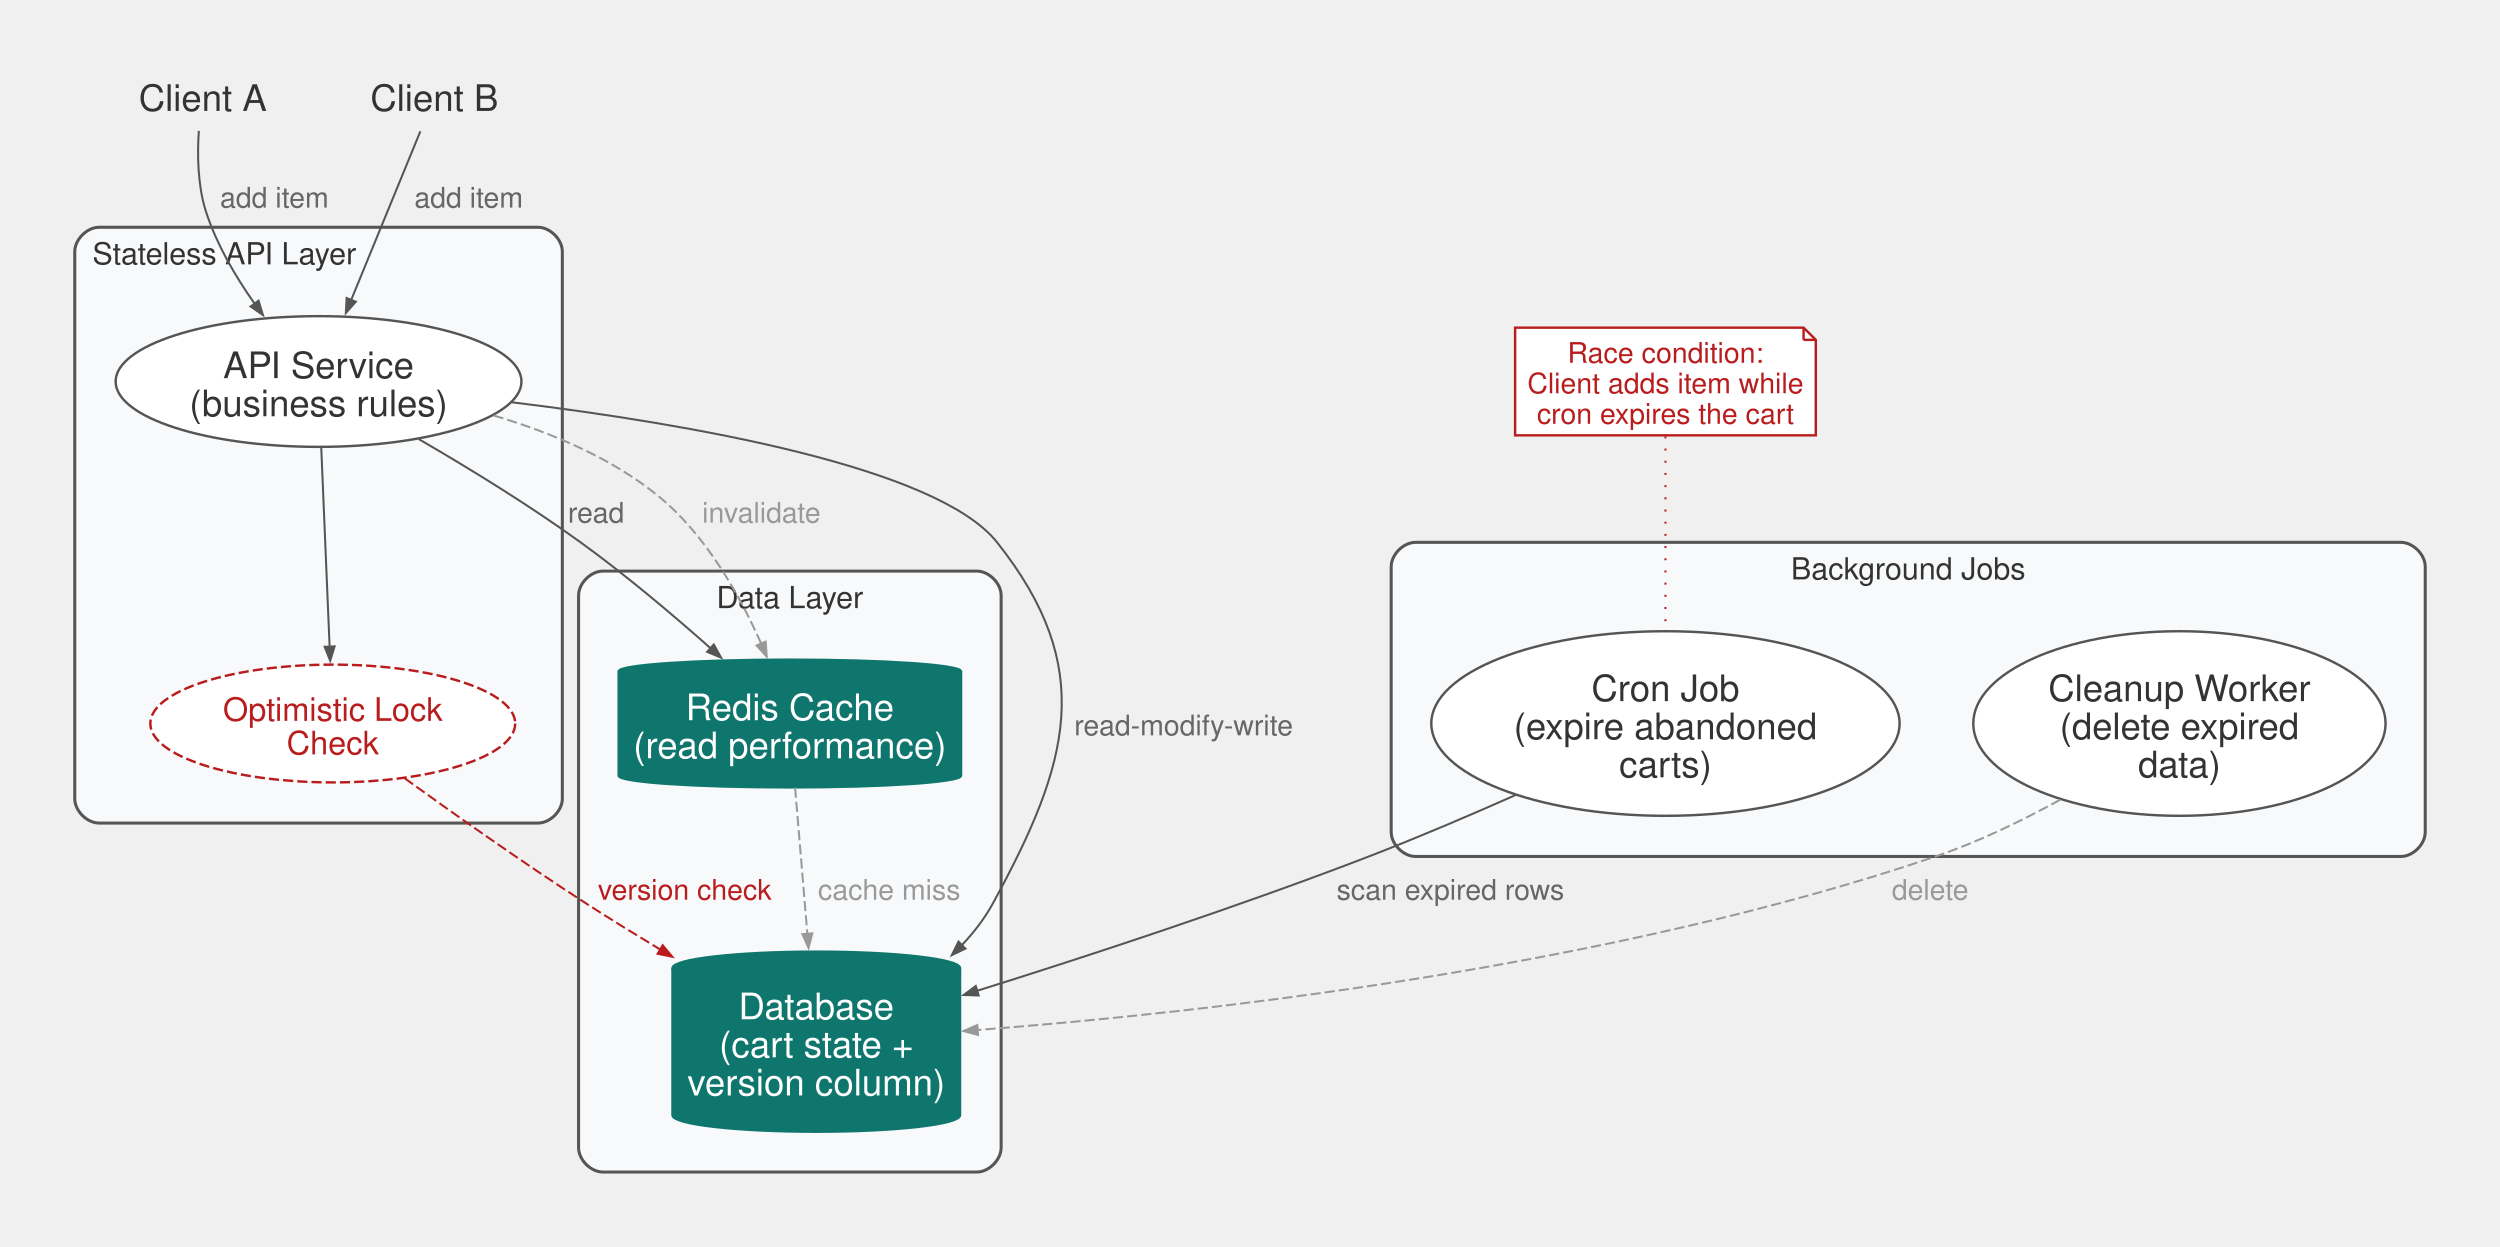
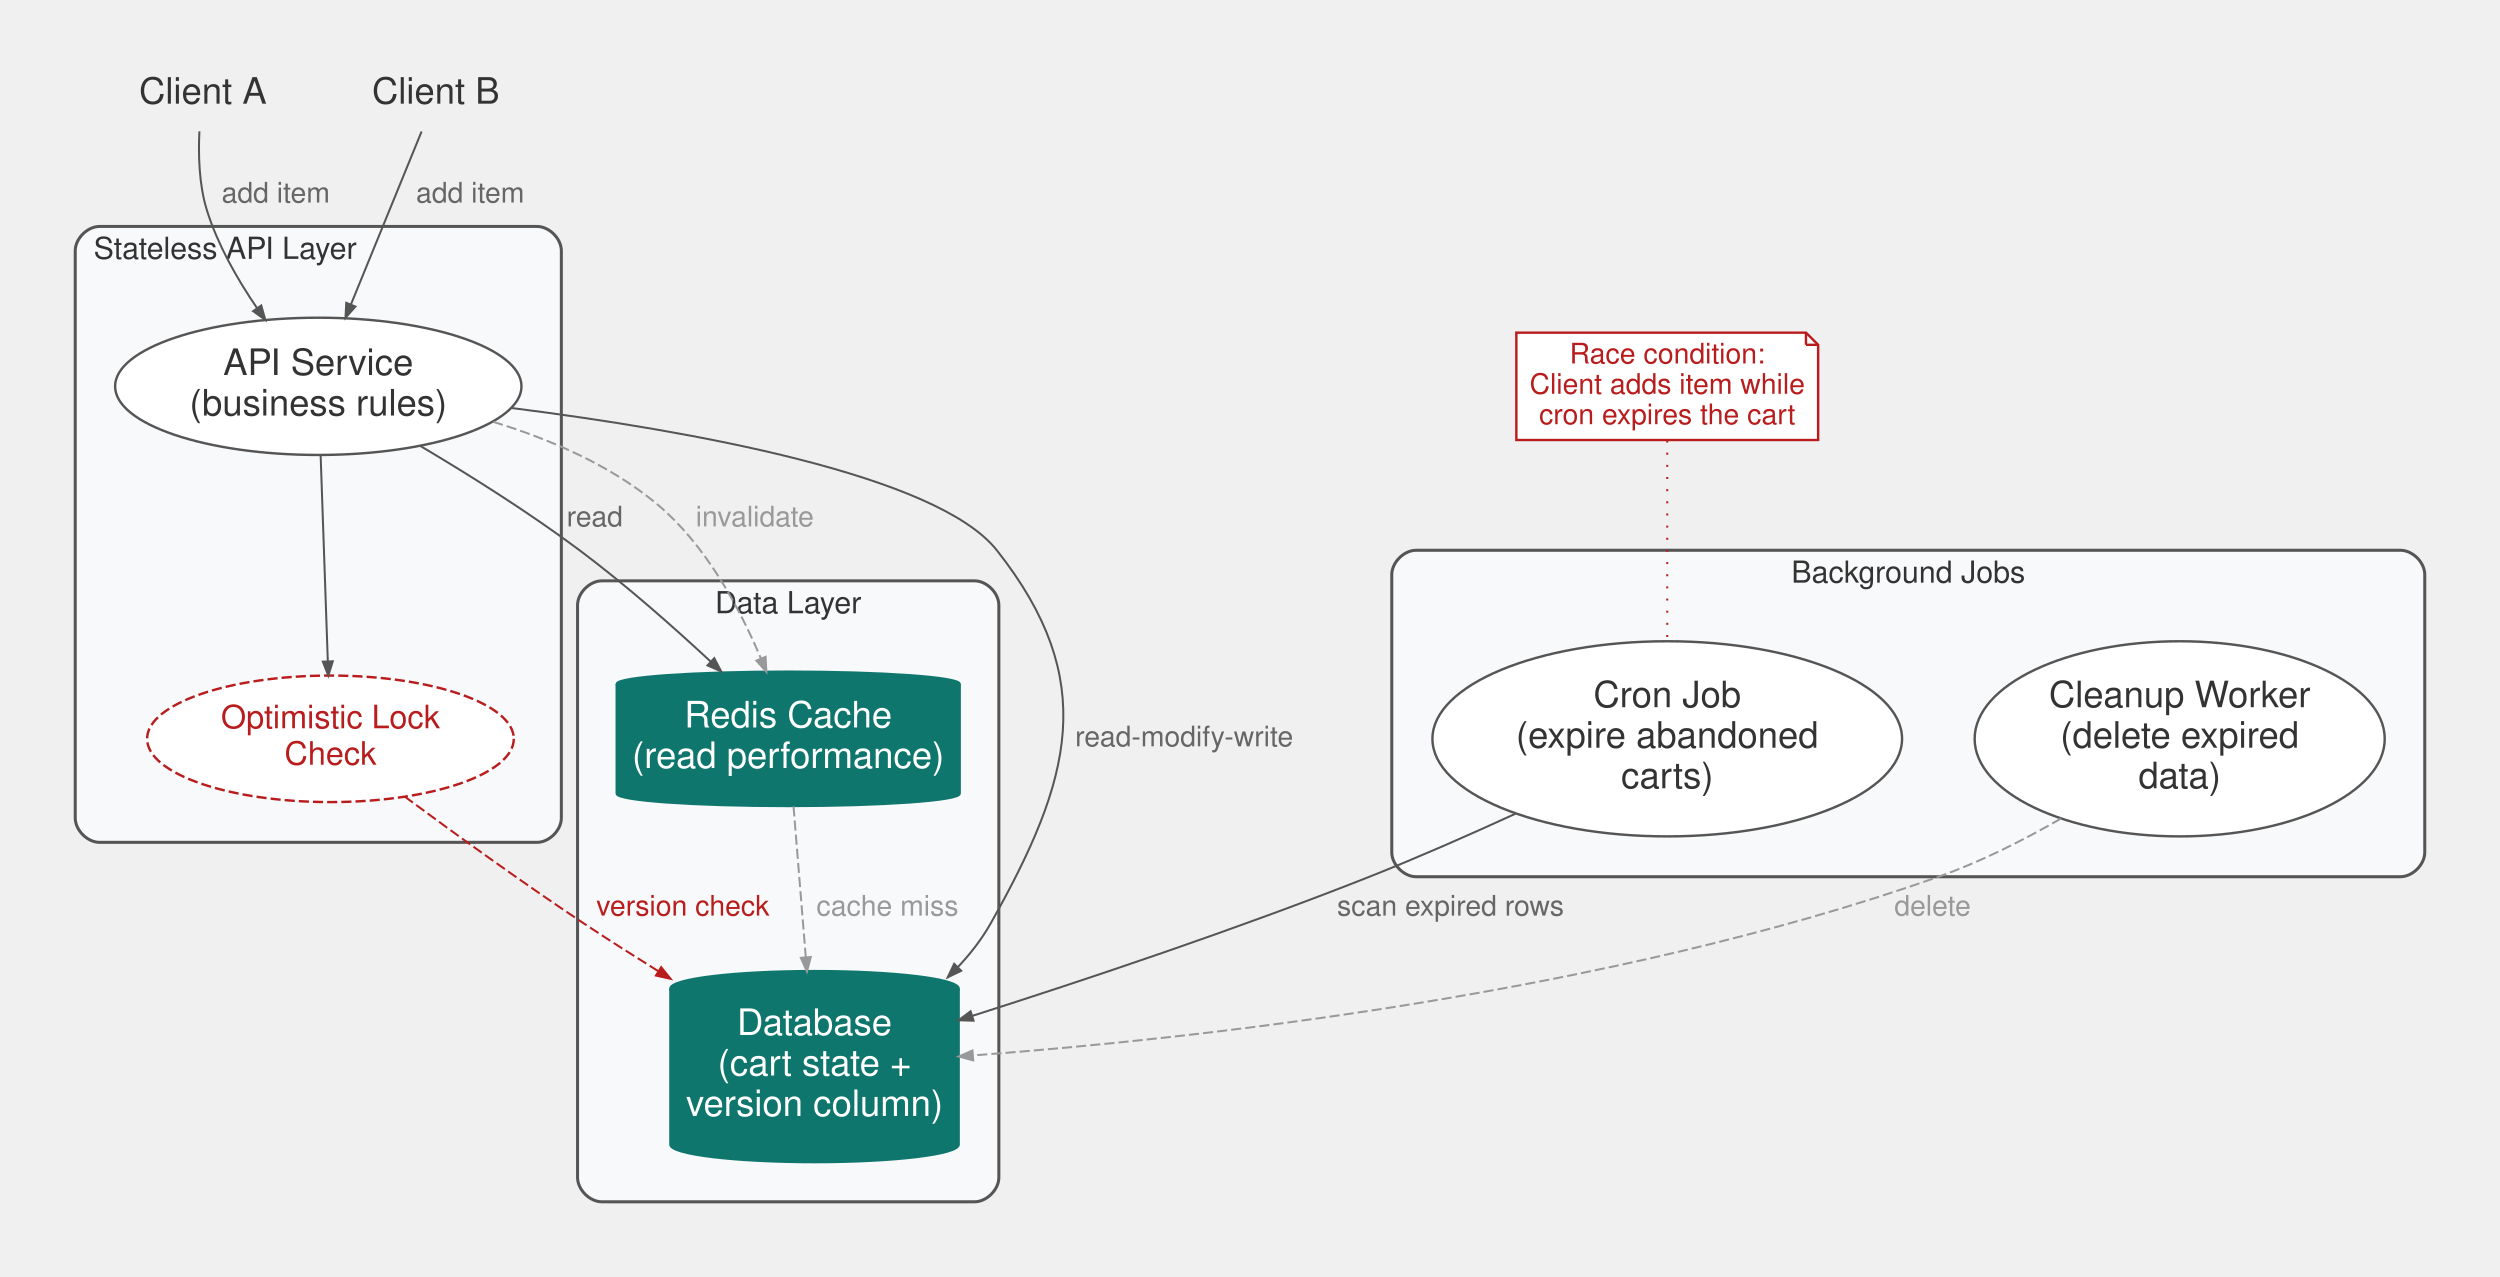
- <svg xmlns="http://www.w3.org/2000/svg" width="1231pt" height="614pt" viewBox="0.00 0.00 1230.60 613.65">
-   <g id="graph0" class="graph" transform="scale(1 1) rotate(0) translate(28.8 584.85)">
+ <svg xmlns="http://www.w3.org/2000/svg" width="1234pt" height="630pt" viewBox="0.00 0.00 1233.60 630.15">
+   <g id="graph0" class="graph" transform="scale(1 1) rotate(0) translate(28.8 601.35)">
    <g id="clust1" class="cluster">
-       <path fill="#f8f9fa" stroke="#555555" stroke-width="1.5" d="M20,-179.78C20,-179.78 236,-179.78 236,-179.78 242,-179.78 248,-185.78 248,-191.78 248,-191.78 248,-461.05 248,-461.05 248,-467.05 242,-473.05 236,-473.05 236,-473.05 20,-473.05 20,-473.05 14,-473.05 8,-467.05 8,-461.05 8,-461.05 8,-191.78 8,-191.78 8,-185.78 14,-179.78 20,-179.78" />
-       <text text-anchor="middle" x="81.62" y="-454.8" font-family="Helvetica,sans-Serif" font-size="15.00" fill="#333333">Stateless API Layer</text>
+       <path fill="#f8f9fa" stroke="#555555" stroke-width="1.5" d="M20,-185.47C20,-185.47 236,-185.47 236,-185.47 242,-185.47 248,-191.47 248,-197.47 248,-197.47 248,-477.55 248,-477.55 248,-483.55 242,-489.55 236,-489.55 236,-489.55 20,-489.55 20,-489.55 14,-489.55 8,-483.55 8,-477.55 8,-477.55 8,-197.47 8,-197.47 8,-191.47 14,-185.47 20,-185.47" />
+       <text text-anchor="middle" x="82" y="-473.55" font-family="Helvetica,sans-Serif" font-size="15.00" fill="#333333">Stateless API Layer</text>
    </g>
    <g id="clust2" class="cluster">
-       <path fill="#f8f9fa" stroke="#555555" stroke-width="1.5" d="M268,-8C268,-8 452,-8 452,-8 458,-8 464,-14 464,-20 464,-20 464,-291.81 464,-291.81 464,-297.81 458,-303.81 452,-303.81 452,-303.81 268,-303.81 268,-303.81 262,-303.81 256,-297.81 256,-291.81 256,-291.81 256,-20 256,-20 256,-14 262,-8 268,-8" />
-       <text text-anchor="middle" x="360" y="-285.56" font-family="Helvetica,sans-Serif" font-size="15.00" fill="#333333">Data Layer</text>
+       <path fill="#f8f9fa" stroke="#555555" stroke-width="1.5" d="M268,-8C268,-8 452,-8 452,-8 458,-8 464,-14 464,-20 464,-20 464,-302.58 464,-302.58 464,-308.58 458,-314.58 452,-314.58 452,-314.58 268,-314.58 268,-314.58 262,-314.58 256,-308.58 256,-302.58 256,-302.58 256,-20 256,-20 256,-14 262,-8 268,-8" />
+       <text text-anchor="middle" x="360" y="-298.58" font-family="Helvetica,sans-Serif" font-size="15.00" fill="#333333">Data Layer</text>
    </g>
    <g id="clust3" class="cluster">
-       <path fill="#f8f9fa" stroke="#555555" stroke-width="1.5" d="M668,-163.34C668,-163.34 1153,-163.34 1153,-163.34 1159,-163.34 1165,-169.34 1165,-175.34 1165,-175.34 1165,-305.96 1165,-305.96 1165,-311.96 1159,-317.96 1153,-317.96 1153,-317.96 668,-317.96 668,-317.96 662,-317.96 656,-311.96 656,-305.96 656,-305.96 656,-175.34 656,-175.34 656,-169.34 662,-163.34 668,-163.34" />
-       <text text-anchor="middle" x="910.5" y="-299.71" font-family="Helvetica,sans-Serif" font-size="15.00" fill="#333333">Background Jobs</text>
+       <path fill="#f8f9fa" stroke="#555555" stroke-width="1.5" d="M670,-168.5C670,-168.5 1156,-168.5 1156,-168.5 1162,-168.5 1168,-174.5 1168,-180.5 1168,-180.5 1168,-317.67 1168,-317.67 1168,-323.67 1162,-329.67 1156,-329.67 1156,-329.67 670,-329.67 670,-329.67 664,-329.67 658,-323.67 658,-317.67 658,-317.67 658,-180.5 658,-180.5 658,-174.5 664,-168.5 670,-168.5" />
+       <text text-anchor="middle" x="913" y="-313.67" font-family="Helvetica,sans-Serif" font-size="15.00" fill="#333333">Background Jobs</text>
    </g>
    <g id="node1" class="node">
-       <path fill="none" stroke="none" stroke-width="1.2" d="M97.38,-556.05C97.38,-556.05 44.62,-556.05 44.62,-556.05 38.62,-556.05 32.62,-550.05 32.62,-544.05 32.62,-544.05 32.62,-532.05 32.62,-532.05 32.62,-526.05 38.62,-520.05 44.62,-520.05 44.62,-520.05 97.38,-520.05 97.38,-520.05 103.38,-520.05 109.38,-526.05 109.38,-532.05 109.38,-532.05 109.38,-544.05 109.38,-544.05 109.38,-550.05 103.38,-556.05 97.38,-556.05" />
-       <text text-anchor="middle" x="71" y="-530.33" font-family="Helvetica,sans-Serif" font-size="18.00" fill="#333333">Client A</text>
+       <path fill="transparent" stroke="transparent" stroke-width="1.2" d="M98.5,-572.55C98.5,-572.55 43.5,-572.55 43.5,-572.55 37.5,-572.55 31.5,-566.55 31.5,-560.55 31.5,-560.55 31.5,-548.55 31.5,-548.55 31.5,-542.55 37.5,-536.55 43.5,-536.55 43.5,-536.55 98.5,-536.55 98.5,-536.55 104.5,-536.55 110.5,-542.55 110.5,-548.55 110.5,-548.55 110.5,-560.55 110.5,-560.55 110.5,-566.55 104.5,-572.55 98.5,-572.55" />
+       <text text-anchor="middle" x="71" y="-550.15" font-family="Helvetica,sans-Serif" font-size="18.00" fill="#333333">Client A</text>
    </g>
    <g id="node3" class="node">
-       <ellipse fill="#ffffff" stroke="#555555" stroke-width="1.2" cx="128" cy="-397.13" rx="99.88" ry="32.17" />
-       <text text-anchor="middle" x="128" y="-398.78" font-family="Helvetica,sans-Serif" font-size="18.00" fill="#333333">API Service</text>
-       <text text-anchor="middle" x="128" y="-380.03" font-family="Helvetica,sans-Serif" font-size="18.00" fill="#333333">(business rules)</text>
+       <ellipse fill="#ffffff" stroke="#555555" stroke-width="1.2" cx="128" cy="-410.61" rx="100.32" ry="33.88" />
+       <text text-anchor="middle" x="128" y="-416.21" font-family="Helvetica,sans-Serif" font-size="18.00" fill="#333333">API Service</text>
+       <text text-anchor="middle" x="128" y="-396.21" font-family="Helvetica,sans-Serif" font-size="18.00" fill="#333333">(business rules)</text>
    </g>
    <g id="edge1" class="edge">
-       <path fill="none" stroke="#555555" d="M69.07,-520.48C68.31,-509.12 68.43,-493.84 72.5,-481.05 77.65,-464.89 86.98,-448.96 96.54,-435.44" />
-       <polygon fill="#555555" stroke="#555555" points="98.49,-436.93 100.64,-429.83 94.53,-434.04 98.49,-436.93" />
-       <text text-anchor="middle" x="106.25" y="-482.75" font-family="Helvetica,sans-Serif" font-size="14.00" fill="#666666">  add item  </text>
+       <path fill="none" stroke="#555555" d="M69.31,-536.5C68.74,-525.19 69.06,-510.18 73,-497.55 78.31,-480.53 87.94,-463.62 97.68,-449.35" />
+       <polygon fill="#555555" stroke="#555555" points="99.84,-450.54 101.85,-443.4 95.82,-447.73 99.84,-450.54" />
+       <text text-anchor="middle" x="107" y="-501.35" font-family="Helvetica,sans-Serif" font-size="14.00" fill="#666666">  add item  </text>
    </g>
    <g id="node2" class="node">
-       <path fill="none" stroke="none" stroke-width="1.2" d="M212.12,-556.05C212.12,-556.05 157.88,-556.05 157.88,-556.05 151.88,-556.05 145.88,-550.05 145.88,-544.05 145.88,-544.05 145.88,-532.05 145.88,-532.05 145.88,-526.05 151.88,-520.05 157.88,-520.05 157.88,-520.05 212.12,-520.05 212.12,-520.05 218.12,-520.05 224.12,-526.05 224.12,-532.05 224.12,-532.05 224.12,-544.05 224.12,-544.05 224.12,-550.05 218.12,-556.05 212.12,-556.05" />
-       <text text-anchor="middle" x="185" y="-530.33" font-family="Helvetica,sans-Serif" font-size="18.00" fill="#333333">Client B</text>
+       <path fill="transparent" stroke="transparent" stroke-width="1.2" d="M213.5,-572.55C213.5,-572.55 158.5,-572.55 158.5,-572.55 152.5,-572.55 146.5,-566.55 146.5,-560.55 146.5,-560.55 146.5,-548.55 146.5,-548.55 146.5,-542.55 152.5,-536.55 158.5,-536.55 158.5,-536.55 213.5,-536.55 213.5,-536.55 219.5,-536.55 225.5,-542.55 225.5,-548.55 225.5,-548.55 225.5,-560.55 225.5,-560.55 225.5,-566.55 219.5,-572.55 213.5,-572.55" />
+       <text text-anchor="middle" x="186" y="-550.15" font-family="Helvetica,sans-Serif" font-size="18.00" fill="#333333">Client B</text>
    </g>
    <g id="edge2" class="edge">
-       <path fill="none" stroke="#555555" d="M178.12,-520.3C169.74,-499.87 155.31,-464.69 144.08,-437.31" />
-       <polygon fill="#555555" stroke="#555555" points="146.35,-436.4 141.43,-430.85 141.82,-438.26 146.35,-436.4" />
-       <text text-anchor="middle" x="201.91" y="-482.75" font-family="Helvetica,sans-Serif" font-size="14.00" fill="#666666">  add item  </text>
+       <path fill="none" stroke="#555555" d="M179,-536.43C170.41,-515.4 155.57,-479.08 144.11,-451.02" />
+       <polygon fill="#555555" stroke="#555555" points="146.33,-450 141.42,-444.45 141.8,-451.85 146.33,-450" />
+       <text text-anchor="middle" x="203" y="-501.35" font-family="Helvetica,sans-Serif" font-size="14.00" fill="#666666">  add item  </text>
    </g>
    <g id="node4" class="node">
-       <ellipse fill="#ffffff" stroke="#b91c1c" stroke-width="1.2" stroke-dasharray="5,2" cx="135" cy="-228.78" rx="89.8" ry="28.99" />
-       <text text-anchor="middle" x="135" y="-230.08" font-family="Helvetica,sans-Serif" font-size="16.00" fill="#b91c1c">Optimistic Lock</text>
-       <text text-anchor="middle" x="135" y="-213.58" font-family="Helvetica,sans-Serif" font-size="16.00" fill="#b91c1c">Check</text>
+       <ellipse fill="#ffffff" stroke="#b91c1c" stroke-width="1.2" stroke-dasharray="5,2" cx="134" cy="-236.58" rx="90.52" ry="31.23" />
+       <text text-anchor="middle" x="134" y="-241.78" font-family="Helvetica,sans-Serif" font-size="16.00" fill="#b91c1c">Optimistic Lock</text>
+       <text text-anchor="middle" x="134" y="-223.78" font-family="Helvetica,sans-Serif" font-size="16.00" fill="#b91c1c">Check</text>
    </g>
    <g id="edge5" class="edge">
-       <path fill="none" stroke="#555555" d="M129.32,-364.84C130.49,-336.91 132.21,-296 133.45,-266.52" />
-       <polygon fill="#555555" stroke="#555555" points="135.9,-266.76 133.74,-259.66 131,-266.55 135.9,-266.76" />
+       <path fill="none" stroke="#555555" d="M129.16,-376.44C130.17,-347.33 131.65,-305.05 132.7,-274.8" />
+       <polygon fill="#555555" stroke="#555555" points="135.15,-274.85 132.95,-267.77 130.25,-274.68 135.15,-274.85" />
    </g>
    <g id="node5" class="node">
-       <path fill="#0f766e" stroke="#0f766e" stroke-width="1.5" d="M443.62,-108.31C443.62,-112.74 411.97,-116.34 373,-116.34 334.03,-116.34 302.38,-112.74 302.38,-108.31 302.38,-108.31 302.38,-36.03 302.38,-36.03 302.38,-31.6 334.03,-28 373,-28 411.97,-28 443.62,-31.6 443.62,-36.03 443.62,-36.03 443.62,-108.31 443.62,-108.31" />
-       <path fill="none" stroke="#0f766e" stroke-width="1.5" d="M443.62,-108.31C443.62,-103.88 411.97,-100.28 373,-100.28 334.03,-100.28 302.38,-103.88 302.38,-108.31" />
-       <text text-anchor="middle" x="373" y="-83.2" font-family="Helvetica,sans-Serif" font-size="18.00" fill="#ffffff">Database</text>
-       <text text-anchor="middle" x="373" y="-64.45" font-family="Helvetica,sans-Serif" font-size="18.00" fill="#ffffff">(cart state +</text>
-       <text text-anchor="middle" x="373" y="-45.7" font-family="Helvetica,sans-Serif" font-size="18.00" fill="#ffffff">version column)</text>
+       <path fill="#0f766e" stroke="#0f766e" stroke-width="1.5" d="M444,-113.21C444,-117.92 412.18,-121.75 373,-121.75 333.82,-121.75 302,-117.92 302,-113.21 302,-113.21 302,-36.29 302,-36.29 302,-31.58 333.82,-27.75 373,-27.75 412.18,-27.75 444,-31.58 444,-36.29 444,-36.29 444,-113.21 444,-113.21" />
+       <path fill="none" stroke="#0f766e" stroke-width="1.5" d="M444,-113.21C444,-108.49 412.18,-104.66 373,-104.66 333.82,-104.66 302,-108.49 302,-113.21" />
+       <text text-anchor="middle" x="373" y="-90.35" font-family="Helvetica,sans-Serif" font-size="18.00" fill="#ffffff">Database</text>
+       <text text-anchor="middle" x="373" y="-70.35" font-family="Helvetica,sans-Serif" font-size="18.00" fill="#ffffff">(cart state +</text>
+       <text text-anchor="middle" x="373" y="-50.35" font-family="Helvetica,sans-Serif" font-size="18.00" fill="#ffffff">version column)</text>
    </g>
    <g id="edge4" class="edge">
-       <path fill="none" stroke="#555555" d="M223.26,-386.89C311.25,-376.16 432.63,-355 462,-317.96 511.05,-256.1 497.85,-209.62 460,-140.34 455.87,-132.78 450.48,-125.79 444.42,-119.42" />
-       <polygon fill="#555555" stroke="#555555" points="446.45,-117.98 439.75,-114.8 443.01,-121.46 446.45,-117.98" />
-       <text text-anchor="middle" x="553.83" y="-222.98" font-family="Helvetica,sans-Serif" font-size="14.00" fill="#666666">  read-modify-write  </text>
+       <path fill="none" stroke="#555555" d="M223.57,-399.89C311.83,-388.71 433.59,-366.92 463,-329.67 513.72,-265.41 500.13,-216.85 460,-145.5 455.61,-137.7 449.98,-130.45 443.68,-123.79" />
+       <polygon fill="#555555" stroke="#555555" points="445.42,-122.06 438.75,-118.82 441.94,-125.51 445.42,-122.06" />
+       <text text-anchor="middle" x="555.5" y="-232.88" font-family="Helvetica,sans-Serif" font-size="14.00" fill="#666666">  read-modify-write  </text>
    </g>
    <g id="node6" class="node">
-       <path fill="#0f766e" stroke="#0f766e" stroke-width="1.5" d="M444.12,-254.37C444.12,-257.51 406.42,-260.06 360,-260.06 313.58,-260.06 275.88,-257.51 275.88,-254.37 275.88,-254.37 275.88,-203.18 275.88,-203.18 275.88,-200.04 313.58,-197.49 360,-197.49 406.42,-197.49 444.12,-200.04 444.12,-203.18 444.12,-203.18 444.12,-254.37 444.12,-254.37" />
-       <path fill="none" stroke="#0f766e" stroke-width="1.5" d="M444.12,-254.37C444.12,-251.23 406.42,-248.68 360,-248.68 313.58,-248.68 275.88,-251.23 275.88,-254.37" />
-       <text text-anchor="middle" x="360" y="-230.43" font-family="Helvetica,sans-Serif" font-size="18.00" fill="#ffffff">Redis Cache</text>
-       <text text-anchor="middle" x="360" y="-211.68" font-family="Helvetica,sans-Serif" font-size="18.00" fill="#ffffff">(read performance)</text>
+       <path fill="#0f766e" stroke="#0f766e" stroke-width="1.5" d="M444.5,-263.58C444.5,-266.89 406.63,-269.58 360,-269.58 313.37,-269.58 275.5,-266.89 275.5,-263.58 275.5,-263.58 275.5,-209.58 275.5,-209.58 275.5,-206.27 313.37,-203.58 360,-203.58 406.63,-203.58 444.5,-206.27 444.5,-209.58 444.5,-209.58 444.5,-263.58 444.5,-263.58" />
+       <path fill="none" stroke="#0f766e" stroke-width="1.5" d="M444.5,-263.58C444.5,-260.27 406.63,-257.58 360,-257.58 313.37,-257.58 275.5,-260.27 275.5,-263.58" />
+       <text text-anchor="middle" x="360" y="-242.18" font-family="Helvetica,sans-Serif" font-size="18.00" fill="#ffffff">Redis Cache</text>
+       <text text-anchor="middle" x="360" y="-222.18" font-family="Helvetica,sans-Serif" font-size="18.00" fill="#ffffff">(read performance)</text>
    </g>
    <g id="edge3" class="edge">
-       <path fill="none" stroke="#555555" d="M177.29,-368.8C201.86,-354.56 231.65,-336.3 257,-317.96 279.1,-301.96 302.3,-282.38 321.08,-265.73" />
-       <polygon fill="#555555" stroke="#555555" points="322.55,-267.7 326.14,-261.21 319.28,-264.05 322.55,-267.7" />
-       <text text-anchor="middle" x="264.62" y="-327.66" font-family="Helvetica,sans-Serif" font-size="14.00" fill="#666666">  read  </text>
+       <path fill="none" stroke="#555555" d="M178.34,-381.19C202.75,-366.73 232.1,-348.29 257,-329.67 279.47,-312.86 302.92,-292.18 321.75,-274.68" />
+       <polygon fill="#555555" stroke="#555555" points="323.5,-276.4 326.94,-269.83 320.15,-272.82 323.5,-276.4" />
+       <text text-anchor="middle" x="264.5" y="-341.47" font-family="Helvetica,sans-Serif" font-size="14.00" fill="#666666">  read  </text>
    </g>
    <g id="edge8" class="edge">
-       <path fill="none" stroke="#999999" stroke-dasharray="5,2" d="M214.17,-380.41C242.12,-372.15 271.86,-359.69 295,-340.96 318.52,-321.92 335.34,-291.93 345.97,-267.9" />
-       <polygon fill="#999999" stroke="#999999" points="348.11,-269.11 348.61,-261.71 343.61,-267.19 348.11,-269.11" />
-       <text text-anchor="middle" x="345.99" y="-327.66" font-family="Helvetica,sans-Serif" font-size="14.00" fill="#999999">  invalidate  </text>
+       <path fill="none" stroke="#999999" stroke-dasharray="5,2" d="M214.35,-393.09C242.32,-384.54 272.02,-371.74 295,-352.67 319.15,-332.62 336.05,-301.15 346.55,-276.18" />
+       <polygon fill="#999999" stroke="#999999" points="348.84,-277.06 349.22,-269.65 344.3,-275.2 348.84,-277.06" />
+       <text text-anchor="middle" x="343.5" y="-341.47" font-family="Helvetica,sans-Serif" font-size="14.00" fill="#999999">  invalidate  </text>
    </g>
    <g id="edge6" class="edge">
-       <path fill="none" stroke="#b91c1c" stroke-dasharray="5,2" d="M170.45,-201.77C195.09,-183.98 228.88,-160.11 259.5,-140.34 271.24,-132.76 283.83,-124.98 296.2,-117.52" />
-       <polygon fill="#b91c1c" stroke="#b91c1c" points="297.41,-119.65 302.15,-113.95 294.89,-115.45 297.41,-119.65" />
-       <text text-anchor="middle" x="308.25" y="-142.04" font-family="Helvetica,sans-Serif" font-size="14.00" fill="#b91c1c">  version check  </text>
+       <path fill="none" stroke="#b91c1c" stroke-dasharray="5,2" d="M170.68,-208.04C195.32,-189.81 228.71,-165.64 259,-145.5 270.79,-137.66 283.43,-129.6 295.86,-121.86" />
+       <polygon fill="#b91c1c" stroke="#b91c1c" points="297.28,-123.86 301.93,-118.09 294.69,-119.7 297.28,-123.86" />
+       <text text-anchor="middle" x="308" y="-149.3" font-family="Helvetica,sans-Serif" font-size="14.00" fill="#b91c1c">  version check  </text>
    </g>
    <g id="edge7" class="edge">
-       <path fill="none" stroke="#999999" stroke-dasharray="5,2" d="M362.57,-197.23C364.3,-176.69 366.62,-149.08 368.63,-125.13" />
-       <polygon fill="#999999" stroke="#999999" points="371.06,-125.51 369.2,-118.33 366.17,-125.1 371.06,-125.51" />
-       <text text-anchor="middle" x="408.9" y="-142.04" font-family="Helvetica,sans-Serif" font-size="14.00" fill="#999999">  cache miss  </text>
+       <path fill="none" stroke="#999999" stroke-dasharray="5,2" d="M362.63,-203.24C364.37,-181.9 366.68,-153.45 368.68,-128.84" />
+       <polygon fill="#999999" stroke="#999999" points="371.14,-128.85 369.26,-121.68 366.26,-128.45 371.14,-128.85" />
+       <text text-anchor="middle" x="409" y="-149.3" font-family="Helvetica,sans-Serif" font-size="14.00" fill="#999999">  cache miss  </text>
    </g>
    <g id="node7" class="node">
-       <ellipse fill="#ffffff" stroke="#555555" stroke-width="1.2" cx="791" cy="-228.78" rx="115.26" ry="45.43" />
-       <text text-anchor="middle" x="791" y="-239.8" font-family="Helvetica,sans-Serif" font-size="18.00" fill="#333333">Cron Job</text>
-       <text text-anchor="middle" x="791" y="-221.05" font-family="Helvetica,sans-Serif" font-size="18.00" fill="#333333">(expire abandoned</text>
-       <text text-anchor="middle" x="791" y="-202.3" font-family="Helvetica,sans-Serif" font-size="18.00" fill="#333333">carts)</text>
+       <ellipse fill="#ffffff" stroke="#555555" stroke-width="1.2" cx="794" cy="-236.58" rx="115.93" ry="48.17" />
+       <text text-anchor="middle" x="794" y="-252.18" font-family="Helvetica,sans-Serif" font-size="18.00" fill="#333333">Cron Job</text>
+       <text text-anchor="middle" x="794" y="-232.18" font-family="Helvetica,sans-Serif" font-size="18.00" fill="#333333">(expire abandoned</text>
+       <text text-anchor="middle" x="794" y="-212.18" font-family="Helvetica,sans-Serif" font-size="18.00" fill="#333333">carts)</text>
    </g>
    <g id="edge9" class="edge">
-       <path fill="none" stroke="#555555" d="M717.3,-193.61C694.33,-183.41 668.78,-172.51 645,-163.34 580.84,-138.62 506.69,-114.31 452.02,-97.17" />
-       <polygon fill="#555555" stroke="#555555" points="452.96,-94.9 445.55,-95.15 451.5,-99.58 452.96,-94.9" />
-       <text text-anchor="middle" x="685.15" y="-142.04" font-family="Helvetica,sans-Serif" font-size="14.00" fill="#666666">  scan expired rows  </text>
+       <path fill="none" stroke="#555555" d="M719.1,-199.62C696.17,-189.1 670.73,-177.9 647,-168.5 581.85,-142.69 506.32,-117.46 451.08,-99.85" />
+       <polygon fill="#555555" stroke="#555555" points="451.52,-97.41 444.11,-97.63 450.04,-102.08 451.52,-97.41" />
+       <text text-anchor="middle" x="687" y="-149.3" font-family="Helvetica,sans-Serif" font-size="14.00" fill="#666666">  scan expired rows  </text>
    </g>
    <g id="node8" class="node">
-       <ellipse fill="#ffffff" stroke="#555555" stroke-width="1.2" cx="1044" cy="-228.78" rx="101.47" ry="45.43" />
-       <text text-anchor="middle" x="1044" y="-239.8" font-family="Helvetica,sans-Serif" font-size="18.00" fill="#333333">Cleanup Worker</text>
-       <text text-anchor="middle" x="1044" y="-221.05" font-family="Helvetica,sans-Serif" font-size="18.00" fill="#333333">(delete expired</text>
-       <text text-anchor="middle" x="1044" y="-202.3" font-family="Helvetica,sans-Serif" font-size="18.00" fill="#333333">data)</text>
+       <ellipse fill="#ffffff" stroke="#555555" stroke-width="1.2" cx="1047" cy="-236.58" rx="101.23" ry="48.17" />
+       <text text-anchor="middle" x="1047" y="-252.18" font-family="Helvetica,sans-Serif" font-size="18.00" fill="#333333">Cleanup Worker</text>
+       <text text-anchor="middle" x="1047" y="-232.18" font-family="Helvetica,sans-Serif" font-size="18.00" fill="#333333">(delete expired</text>
+       <text text-anchor="middle" x="1047" y="-212.18" font-family="Helvetica,sans-Serif" font-size="18.00" fill="#333333">data)</text>
    </g>
    <g id="edge10" class="edge">
-       <path fill="none" stroke="#999999" stroke-dasharray="5,2" d="M985.33,-191.28C966.35,-180.85 944.82,-170.42 924,-163.34 761.87,-108.27 561.14,-86.26 452.27,-77.92" />
-       <polygon fill="#999999" stroke="#999999" points="452.62,-75.49 445.46,-77.4 452.26,-80.37 452.62,-75.49" />
-       <text text-anchor="middle" x="921.32" y="-142.04" font-family="Helvetica,sans-Serif" font-size="14.00" fill="#999999">  delete  </text>
+       <path fill="none" stroke="#999999" stroke-dasharray="5,2" d="M988.39,-197.21C969.73,-186.47 948.57,-175.77 928,-168.5 764.4,-110.73 560.68,-88.48 451.24,-80.26" />
+       <polygon fill="#999999" stroke="#999999" points="451.33,-77.81 444.17,-79.74 450.97,-82.7 451.33,-77.81" />
+       <text text-anchor="middle" x="925" y="-149.3" font-family="Helvetica,sans-Serif" font-size="14.00" fill="#999999">  delete  </text>
    </g>
    <g id="node9" class="node">
-       <polygon fill="#ffffff" stroke="#b91c1c" stroke-width="1.2" points="859,-423.63 717,-423.63 717,-370.63 865,-370.63 865,-417.63 859,-423.63" />
-       <polyline fill="none" stroke="#b91c1c" stroke-width="1.2" points="859,-423.63 859,-417.63" />
-       <polyline fill="none" stroke="#b91c1c" stroke-width="1.2" points="865,-417.63 859,-417.63" />
-       <text text-anchor="middle" x="791" y="-406.33" font-family="Helvetica,sans-Serif" font-size="14.00" fill="#b91c1c">Race condition:</text>
-       <text text-anchor="middle" x="791" y="-391.33" font-family="Helvetica,sans-Serif" font-size="14.00" fill="#b91c1c">Client adds item while</text>
-       <text text-anchor="middle" x="791" y="-376.33" font-family="Helvetica,sans-Serif" font-size="14.00" fill="#b91c1c">cron expires the cart</text>
+       <polygon fill="#ffffff" stroke="#b91c1c" stroke-width="1.2" points="862.5,-437.11 719.5,-437.11 719.5,-384.11 868.5,-384.11 868.5,-431.11 862.5,-437.11" />
+       <polyline fill="none" stroke="#b91c1c" stroke-width="1.2" points="862.5,-437.11 862.5,-431.11 " />
+       <polyline fill="none" stroke="#b91c1c" stroke-width="1.2" points="868.5,-431.11 862.5,-431.11 " />
+       <text text-anchor="middle" x="794" y="-421.91" font-family="Helvetica,sans-Serif" font-size="14.00" fill="#b91c1c">Race condition:</text>
+       <text text-anchor="middle" x="794" y="-406.91" font-family="Helvetica,sans-Serif" font-size="14.00" fill="#b91c1c">Client adds item while</text>
+       <text text-anchor="middle" x="794" y="-391.91" font-family="Helvetica,sans-Serif" font-size="14.00" fill="#b91c1c">cron expires the cart</text>
    </g>
    <g id="edge11" class="edge">
-       <path fill="none" stroke="#b91c1c" stroke-dasharray="1,5" d="M791,-370.14C791,-344.64 791,-305.25 791,-274.68" />
+       <path fill="none" stroke="#b91c1c" stroke-dasharray="1,5" d="M794,-383.85C794,-357.8 794,-316.91 794,-284.99" />
    </g>
  </g>
</svg>
